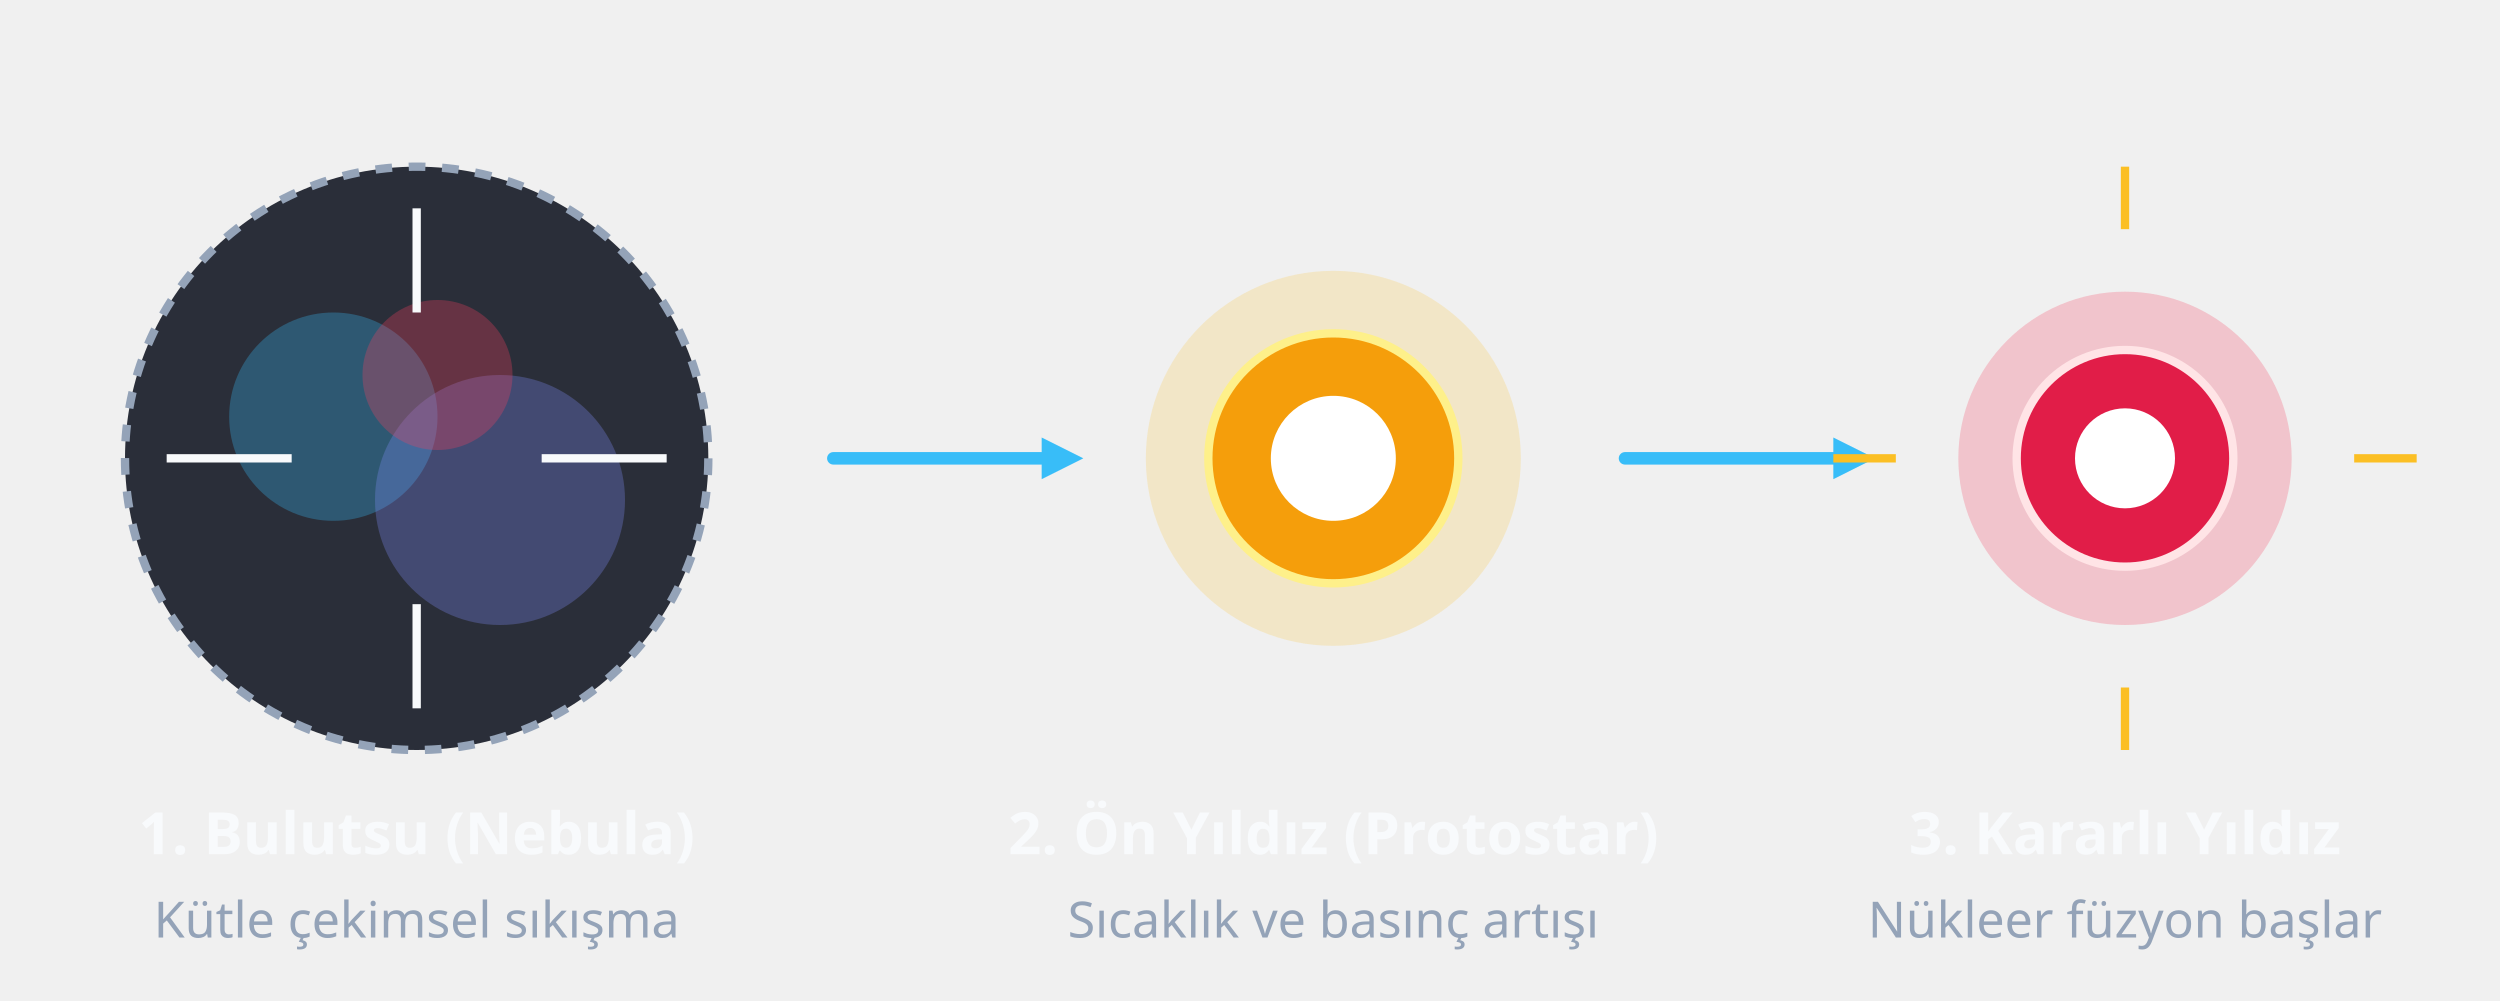
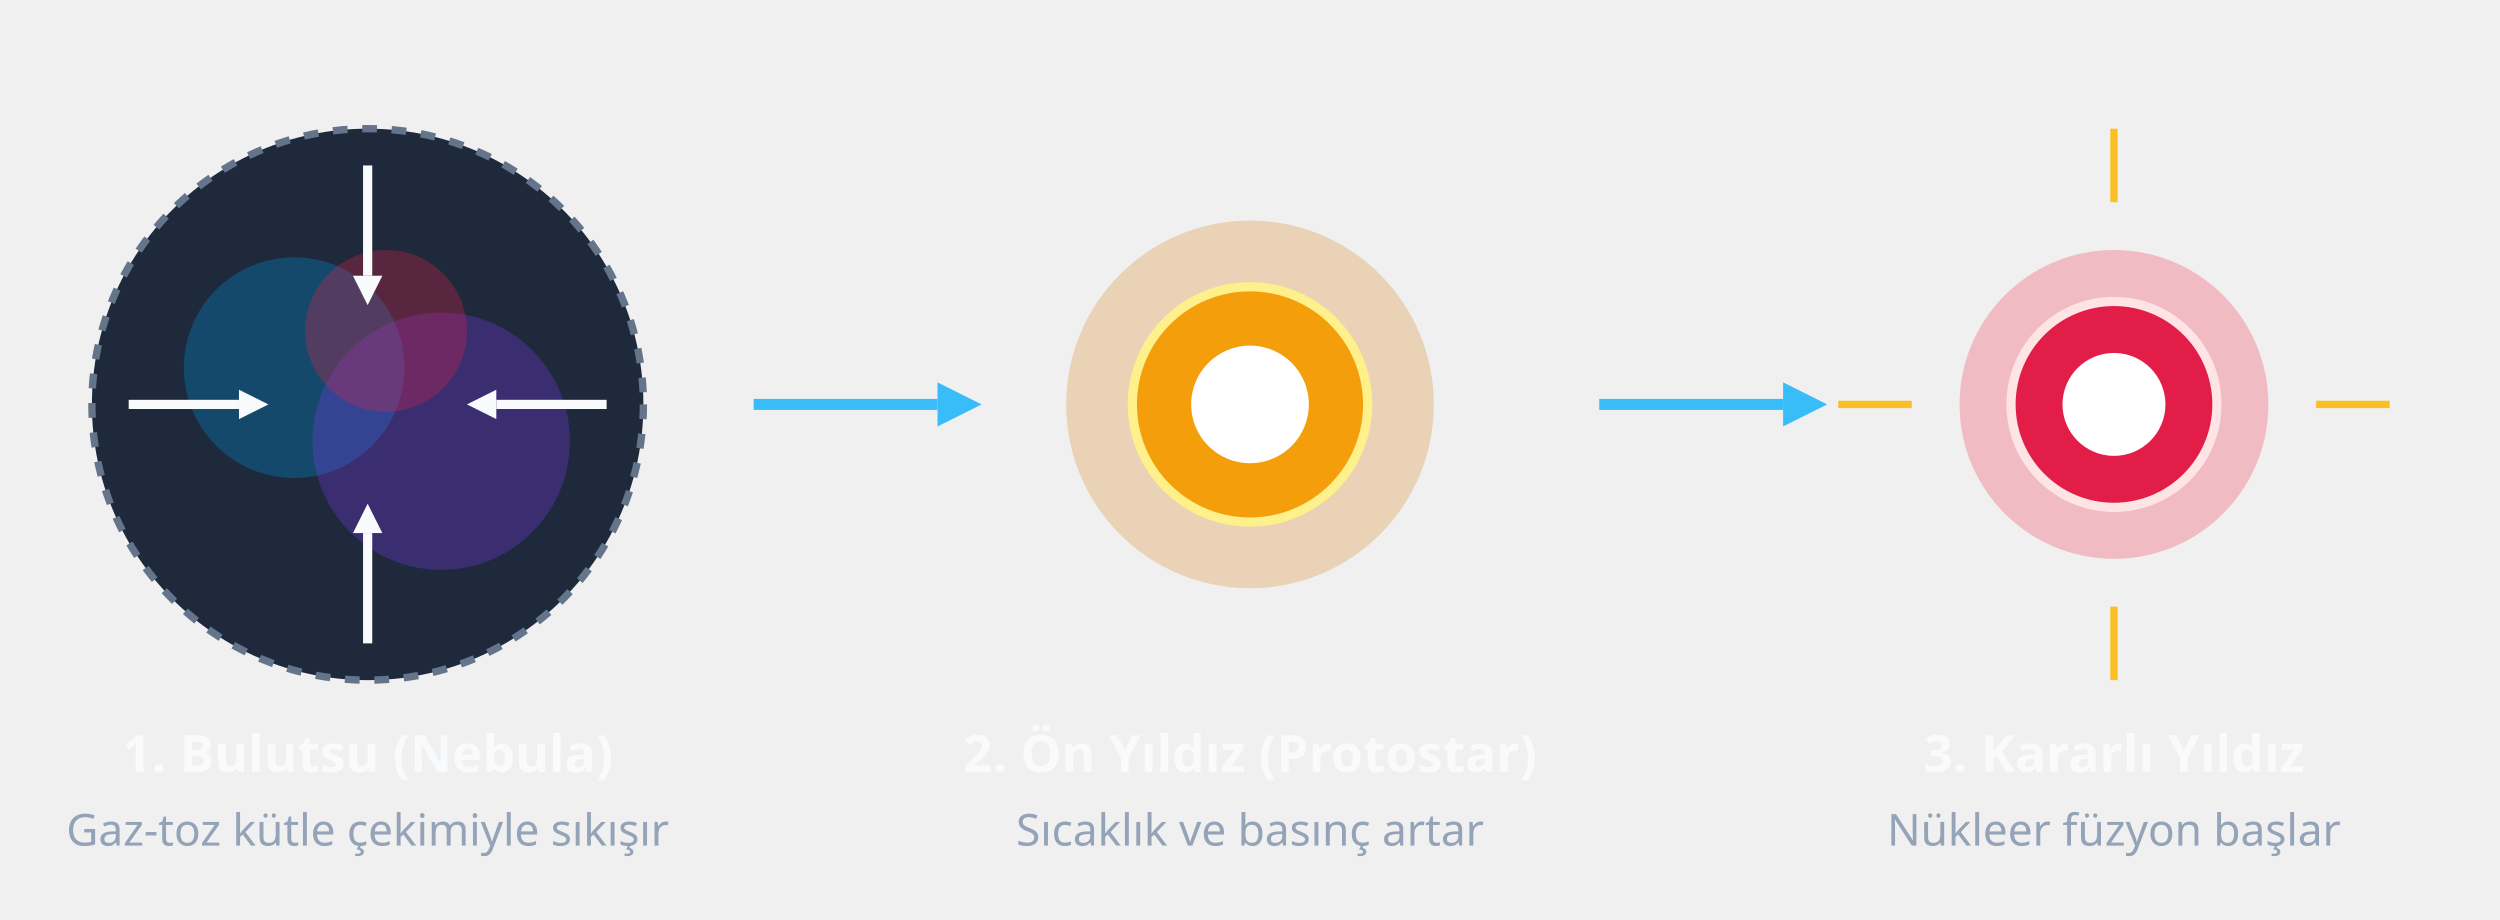
- <svg xmlns="http://www.w3.org/2000/svg" viewBox="0 0 600 240" width="100%" height="100%">
+ <svg xmlns="http://www.w3.org/2000/svg" viewBox="0 0 680 250" width="100%" height="100%">
  <rect width="100%" height="100%" fill="none" />
-   <g transform="translate(20, 20)">
-     <circle cx="80" cy="90" r="70" fill="#2a2e39" stroke="#94a3b8" stroke-width="2" stroke-dasharray="4,4" />
-     <circle cx="60" cy="80" r="25" fill="#38bdf8" opacity="0.3" />
-     <circle cx="100" cy="100" r="30" fill="#818cf8" opacity="0.3" />
-     <circle cx="85" cy="70" r="18" fill="#f43f5e" opacity="0.3" />
-     <path d="M 20 90 L 50 90" stroke="#f8fafc" stroke-width="2" marker-end="url(#arrow)" />
-     <path d="M 140 90 L 110 90" stroke="#f8fafc" stroke-width="2" />
-     <path d="M 80 30 L 80 55" stroke="#f8fafc" stroke-width="2" />
-     <path d="M 80 150 L 80 125" stroke="#f8fafc" stroke-width="2" />
-     <text x="80" y="185" fill="#f8fafc" font-size="14" font-weight="bold" text-anchor="middle" font-family="system-ui, sans-serif">1. Bulutsu (Nebula)</text>
-     <text x="80" y="205" fill="#94a3b8" font-size="12" text-anchor="middle" font-family="system-ui, sans-serif">Kütle çekimsel sıkışma</text>
+   <g transform="translate(10, 20)">
+     <circle cx="90" cy="90" r="75" fill="#1e293b" stroke="#64748b" stroke-width="2" stroke-dasharray="4,4" />
+     <circle cx="70" cy="80" r="30" fill="#0284c7" opacity="0.35" />
+     <circle cx="110" cy="100" r="35" fill="#7c3aed" opacity="0.3" />
+     <circle cx="95" cy="70" r="22" fill="#e11d48" opacity="0.3" />
+     <line x1="25" y1="90" x2="55" y2="90" stroke="#f8fafc" stroke-width="2.5" />
+     <polygon points="55,86 63,90 55,94" fill="#f8fafc" />
+     <line x1="155" y1="90" x2="125" y2="90" stroke="#f8fafc" stroke-width="2.5" />
+     <polygon points="125,86 117,90 125,94" fill="#f8fafc" />
+     <line x1="90" y1="25" x2="90" y2="55" stroke="#f8fafc" stroke-width="2.5" />
+     <polygon points="86,55 90,63 94,55" fill="#f8fafc" />
+     <line x1="90" y1="155" x2="90" y2="125" stroke="#f8fafc" stroke-width="2.5" />
+     <polygon points="86,125 90,117 94,125" fill="#f8fafc" />
+     <text x="90" y="190" fill="#f8fafc" font-size="14" font-weight="bold" text-anchor="middle" font-family="system-ui, sans-serif">1. Bulutsu (Nebula)</text>
+     <text x="90" y="210" fill="#94a3b8" font-size="12" text-anchor="middle" font-family="system-ui, sans-serif">Gaz-toz kütle çekimiyle sıkışır</text>
  </g>
-   <path d="M 200 110 L 250 110" stroke="#38bdf8" stroke-width="3" stroke-linecap="round" />
-   <polygon points="250,105 260,110 250,115" fill="#38bdf8" />
-   <g transform="translate(260, 20)">
-     <circle cx="60" cy="90" r="45" fill="#fbbf24" opacity="0.2" />
-     <circle cx="60" cy="90" r="30" fill="#f59e0b" stroke="#fef08a" stroke-width="2" />
-     <circle cx="60" cy="90" r="15" fill="#ffffff" />
-     <text x="60" y="185" fill="#f8fafc" font-size="14" font-weight="bold" text-anchor="middle" font-family="system-ui, sans-serif">2. Ön Yıldız (Protostar)</text>
-     <text x="60" y="205" fill="#94a3b8" font-size="12" text-anchor="middle" font-family="system-ui, sans-serif">Sıcaklık ve basınç artışı</text>
+   <line x1="205" y1="110" x2="255" y2="110" stroke="#38bdf8" stroke-width="3" />
+   <polygon points="255,104 267,110 255,116" fill="#38bdf8" />
+   <g transform="translate(265, 20)">
+     <circle cx="75" cy="90" r="50" fill="#d97706" opacity="0.25" />
+     <circle cx="75" cy="90" r="32" fill="#f59e0b" stroke="#fef08a" stroke-width="2.5" />
+     <circle cx="75" cy="90" r="16" fill="#ffffff" />
+     <text x="75" y="190" fill="#f8fafc" font-size="14" font-weight="bold" text-anchor="middle" font-family="system-ui, sans-serif">2. Ön Yıldız (Protostar)</text>
+     <text x="75" y="210" fill="#94a3b8" font-size="12" text-anchor="middle" font-family="system-ui, sans-serif">Sıcaklık ve basınç artar</text>
  </g>
-   <path d="M 390 110 L 440 110" stroke="#38bdf8" stroke-width="3" stroke-linecap="round" />
-   <polygon points="440,105 450,110 440,115" fill="#38bdf8" />
-   <g transform="translate(440, 20)">
-     <circle cx="70" cy="90" r="40" fill="#f43f5e" opacity="0.25" />
-     <circle cx="70" cy="90" r="26" fill="#e11d48" stroke="#ffe4e6" stroke-width="2" />
-     <circle cx="70" cy="90" r="12" fill="#ffffff" />
-     <line x1="70" y1="35" x2="70" y2="20" stroke="#fbbf24" stroke-width="2" />
-     <line x1="70" y1="145" x2="70" y2="160" stroke="#fbbf24" stroke-width="2" />
-     <line x1="15" y1="90" x2="0" y2="90" stroke="#fbbf24" stroke-width="2" />
-     <line x1="125" y1="90" x2="140" y2="90" stroke="#fbbf24" stroke-width="2" />
-     <text x="70" y="185" fill="#f8fafc" font-size="14" font-weight="bold" text-anchor="middle" font-family="system-ui, sans-serif">3. Kararlı Yıldız</text>
-     <text x="70" y="205" fill="#94a3b8" font-size="12" text-anchor="middle" font-family="system-ui, sans-serif">Nükleer füzyon başlar</text>
+   <line x1="435" y1="110" x2="485" y2="110" stroke="#38bdf8" stroke-width="3" />
+   <polygon points="485,104 497,110 485,116" fill="#38bdf8" />
+   <g transform="translate(495, 20)">
+     <circle cx="80" cy="90" r="42" fill="#f43f5e" opacity="0.3" />
+     <circle cx="80" cy="90" r="28" fill="#e11d48" stroke="#ffe4e6" stroke-width="2.5" />
+     <circle cx="80" cy="90" r="14" fill="#ffffff" />
+     <line x1="80" y1="35" x2="80" y2="15" stroke="#fbbf24" stroke-width="2" />
+     <line x1="80" y1="145" x2="80" y2="165" stroke="#fbbf24" stroke-width="2" />
+     <line x1="25" y1="90" x2="5" y2="90" stroke="#fbbf24" stroke-width="2" />
+     <line x1="135" y1="90" x2="155" y2="90" stroke="#fbbf24" stroke-width="2" />
+     <text x="80" y="190" fill="#f8fafc" font-size="14" font-weight="bold" text-anchor="middle" font-family="system-ui, sans-serif">3. Kararlı Yıldız</text>
+     <text x="80" y="210" fill="#94a3b8" font-size="12" text-anchor="middle" font-family="system-ui, sans-serif">Nükleer füzyon başlar</text>
  </g>
</svg>
